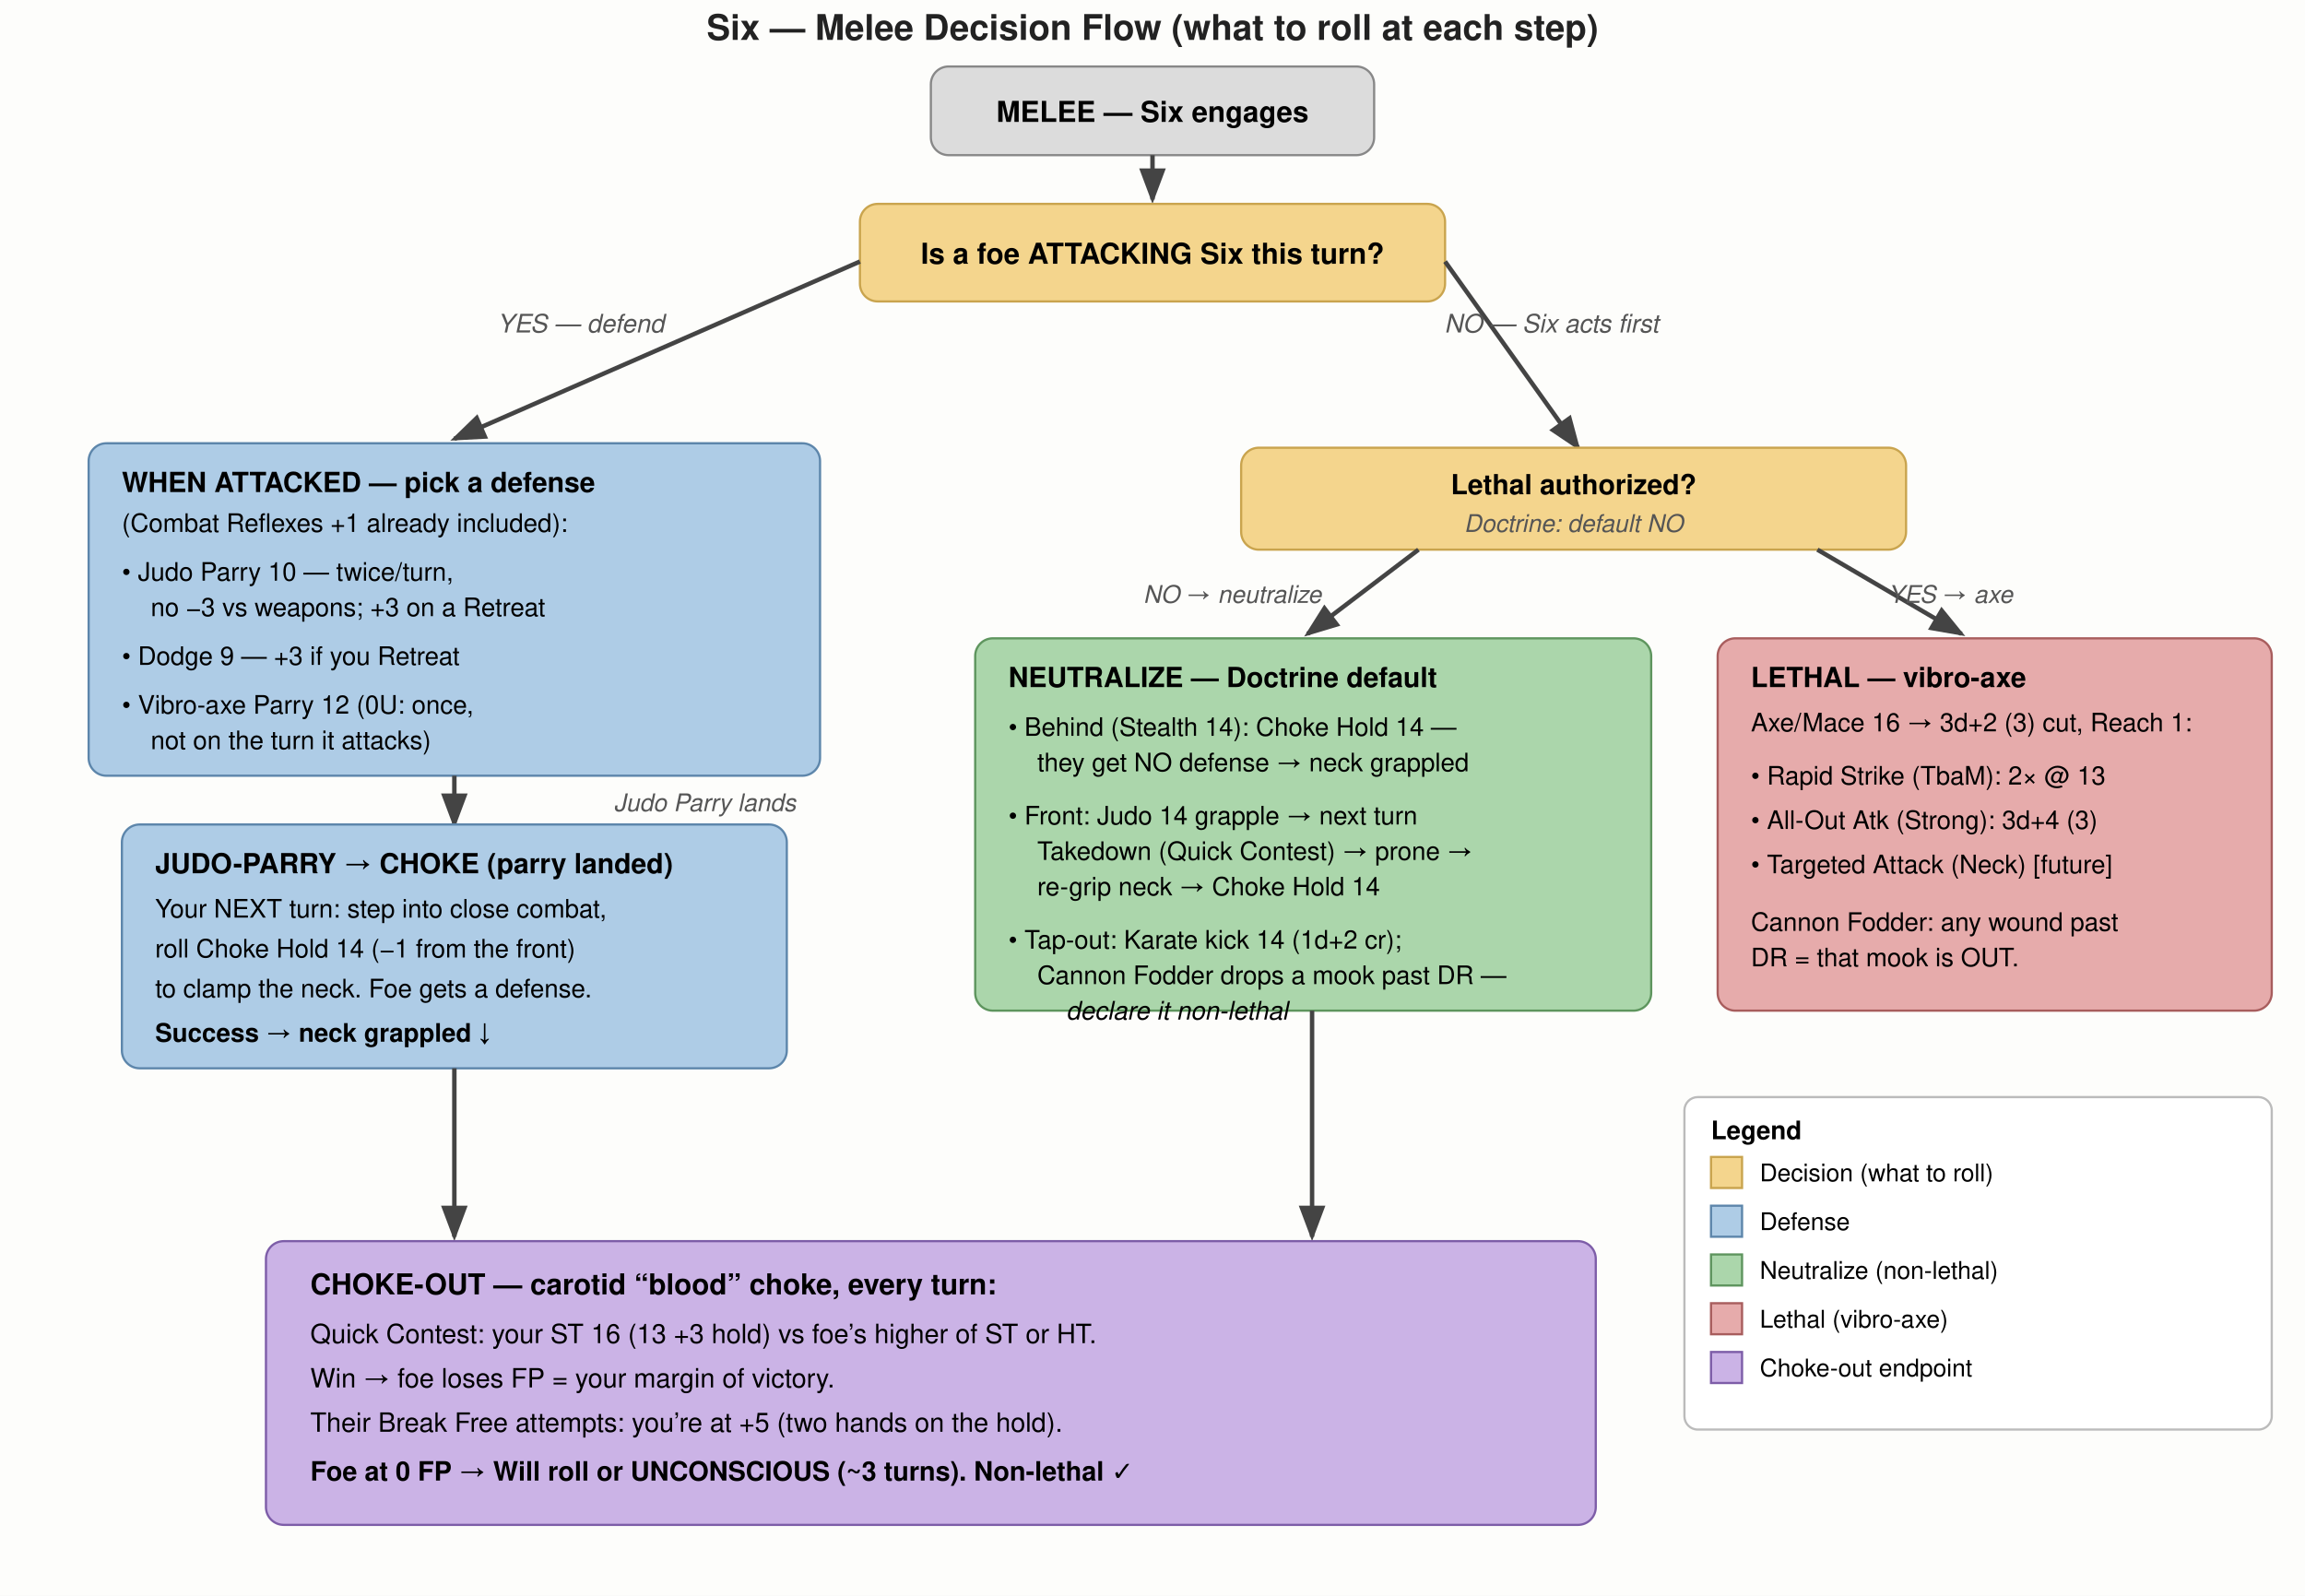
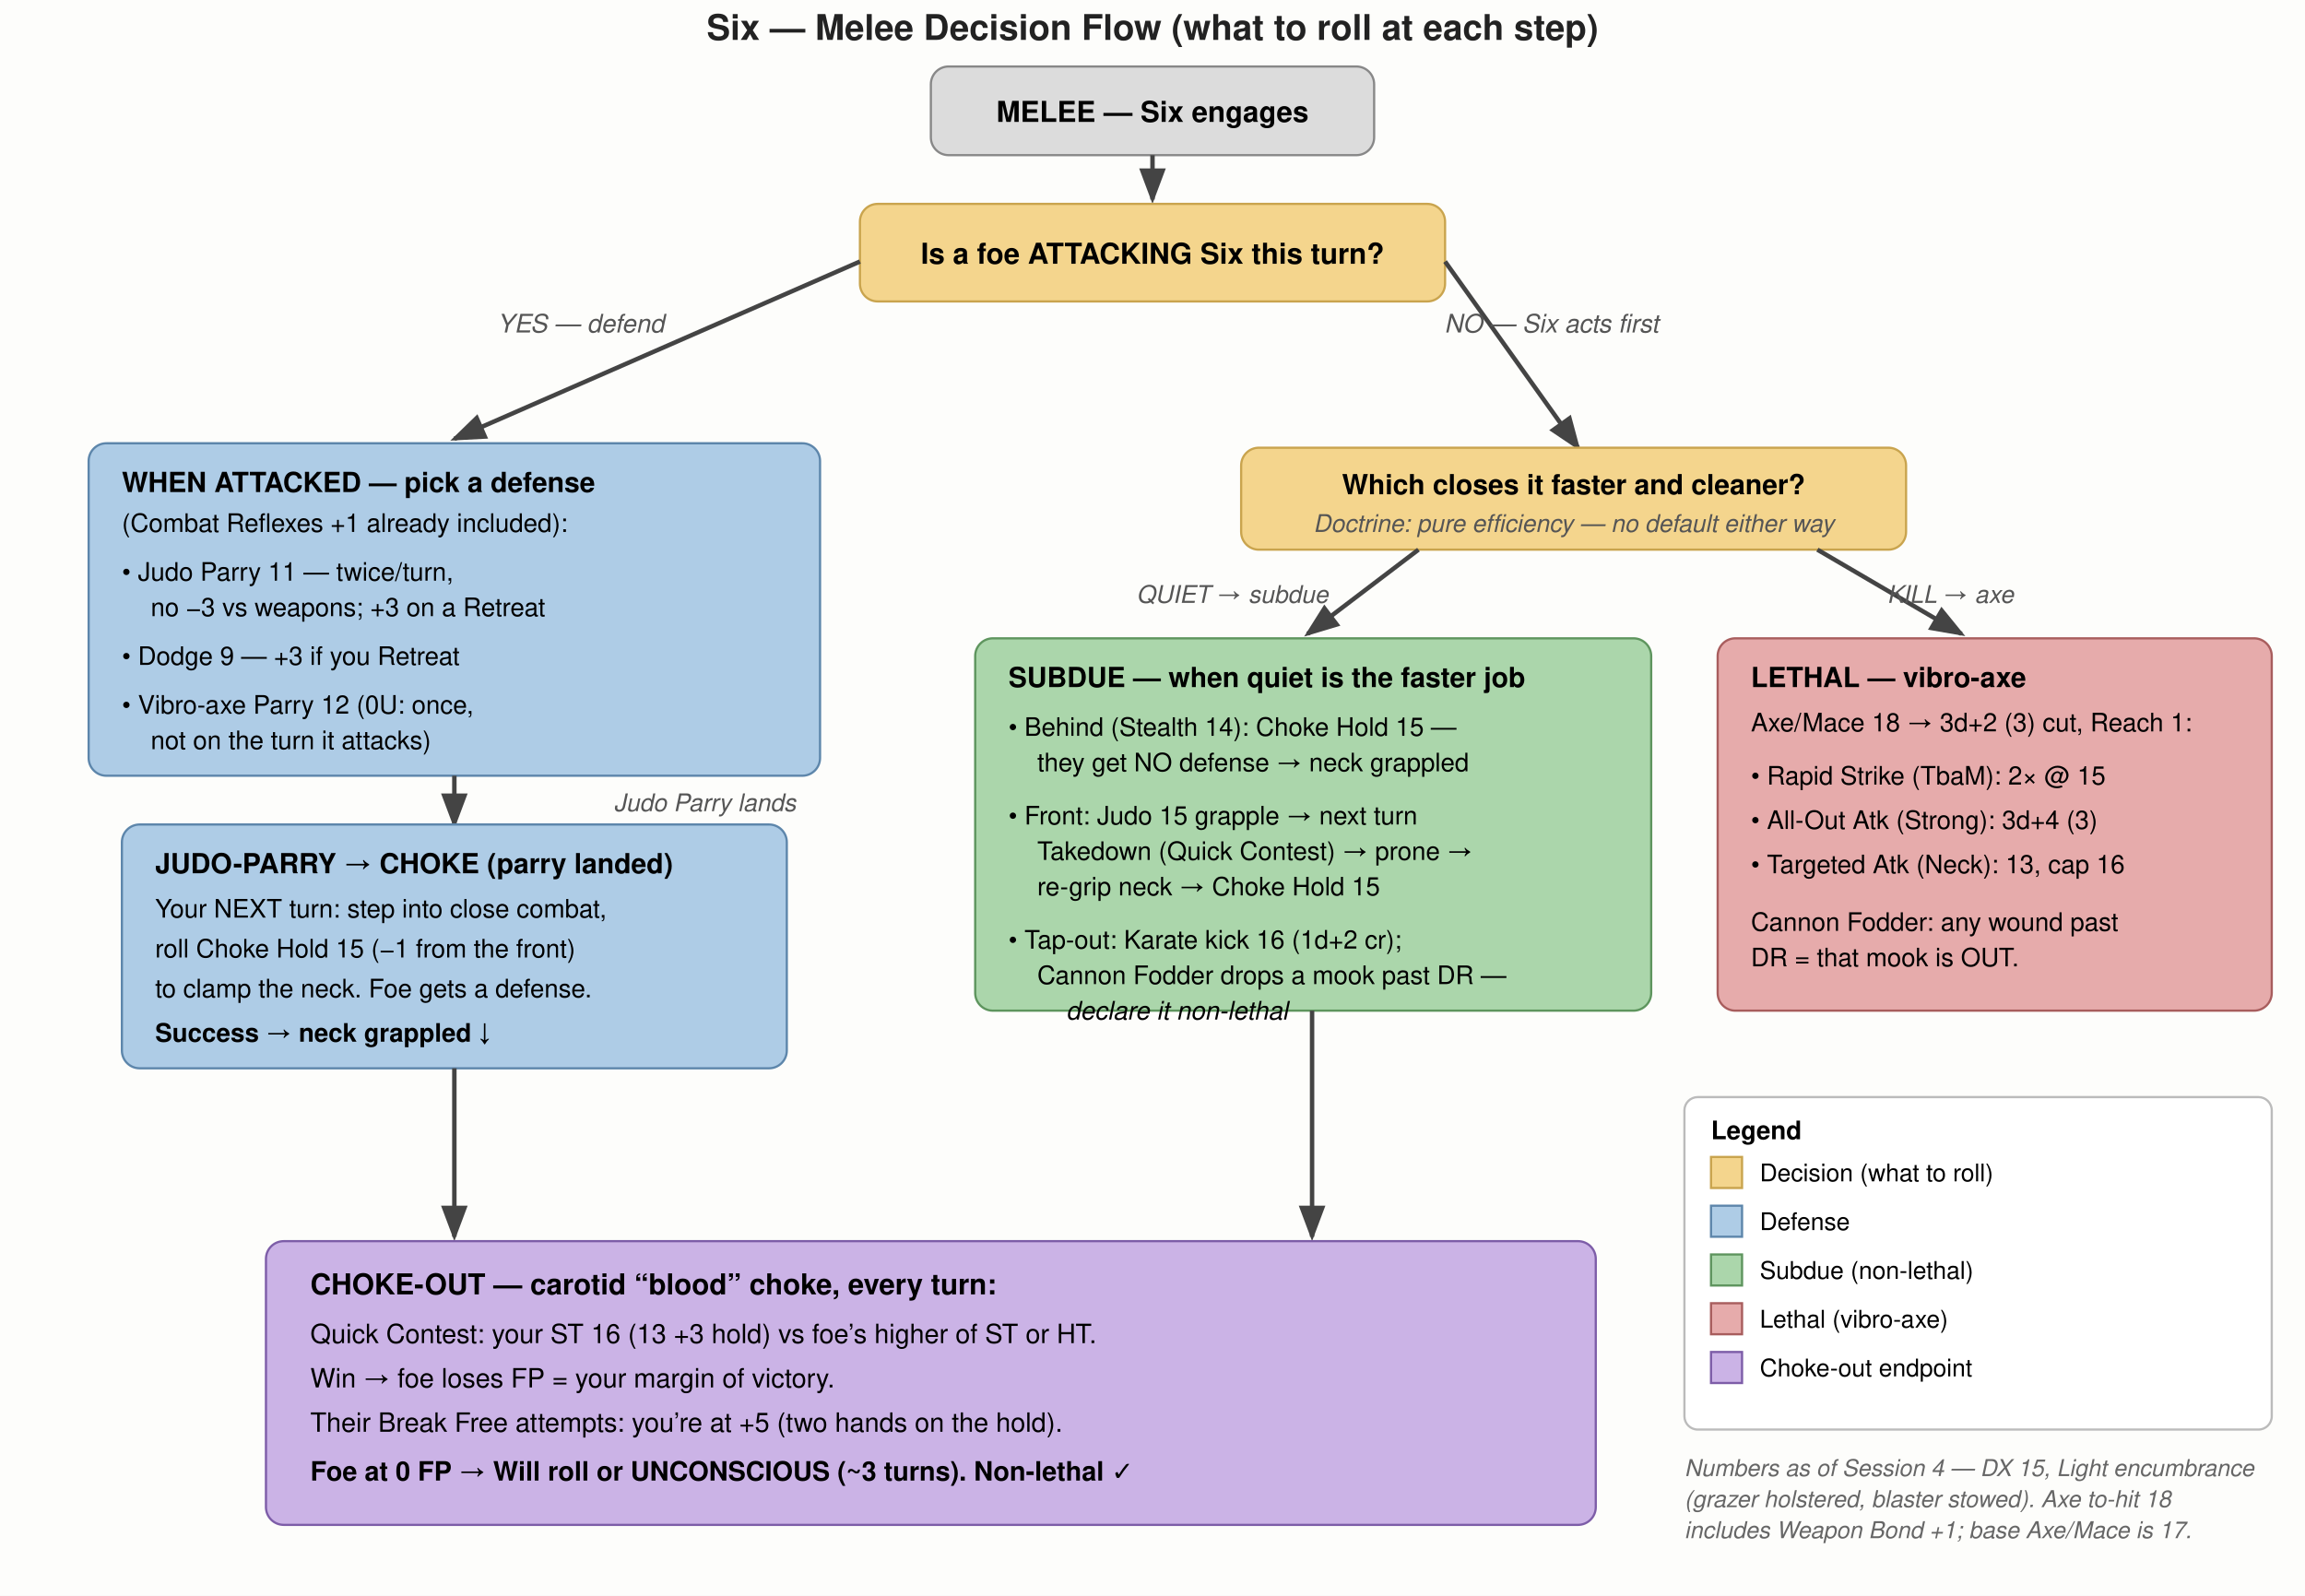
<svg xmlns="http://www.w3.org/2000/svg" viewBox="0 0 1040 720" font-family="Helvetica, Arial, sans-serif">
  <defs>
    <marker id="arrow" markerWidth="10" markerHeight="10" refX="7" refY="3" orient="auto" markerUnits="strokeWidth">
      <path d="M0,0 L8,3 L0,6 Z" fill="#444" />
    </marker>
  </defs>
  <rect width="1040" height="720" fill="#fdfdfb" />
  <text x="520" y="18" text-anchor="middle" font-size="16" font-weight="bold" fill="#222">Six — Melee Decision Flow (what to roll at each step)</text>
  <rect x="420" y="30" width="200" height="40" rx="8" fill="#dcdcdc" stroke="#888" />
  <text x="520" y="55" text-anchor="middle" font-size="13" font-weight="bold">MELEE — Six engages</text>
  <line x1="520" y1="70" x2="520" y2="90" stroke="#444" stroke-width="2" marker-end="url(#arrow)" />
  <rect x="388" y="92" width="264" height="44" rx="8" fill="#f4d58d" stroke="#c9a44e" />
  <text x="520" y="119" text-anchor="middle" font-size="13" font-weight="bold">Is a foe ATTACKING Six this turn?</text>
  <path d="M 388 118 L 205 198" fill="none" stroke="#444" stroke-width="2" marker-end="url(#arrow)" />
  <text x="262" y="150" text-anchor="middle" font-size="11.5" font-style="italic" fill="#555">YES — defend</text>
  <path d="M 652 118 L 712 202" fill="none" stroke="#444" stroke-width="2" marker-end="url(#arrow)" />
  <text x="700" y="150" text-anchor="middle" font-size="11.5" font-style="italic" fill="#555">NO — Six acts first</text>
  <rect x="40" y="200" width="330" height="150" rx="8" fill="#aecce6" stroke="#5d86ab" />
  <text x="55" y="222" font-size="12.5" font-weight="bold">WHEN ATTACKED — pick a defense</text>
  <text x="55" y="240" font-size="11.5">(Combat Reflexes +1 already included):</text>
-   <text x="55" y="262" font-size="11.5">• Judo Parry 10 — twice/turn,</text>
+   <text x="55" y="262" font-size="11.5">• Judo Parry 11 — twice/turn,</text>
  <text x="68" y="278" font-size="11.5">no −3 vs weapons; +3 on a Retreat</text>
  <text x="55" y="300" font-size="11.5">• Dodge 9 — +3 if you Retreat</text>
  <text x="55" y="322" font-size="11.5">• Vibro-axe Parry 12 (0U: once,</text>
  <text x="68" y="338" font-size="11.5">not on the turn it attacks)</text>
  <line x1="205" y1="350" x2="205" y2="372" stroke="#444" stroke-width="2" marker-end="url(#arrow)" />
  <text x="318" y="366" text-anchor="middle" font-size="11" font-style="italic" fill="#555">Judo Parry lands</text>
  <rect x="55" y="372" width="300" height="110" rx="8" fill="#aecce6" stroke="#5d86ab" />
  <text x="70" y="394" font-size="12.5" font-weight="bold">JUDO-PARRY → CHOKE (parry landed)</text>
  <text x="70" y="414" font-size="11.5">Your NEXT turn: step into close combat,</text>
-   <text x="70" y="432" font-size="11.5">roll Choke Hold 14 (−1 from the front)</text>
+   <text x="70" y="432" font-size="11.5">roll Choke Hold 15 (−1 from the front)</text>
  <text x="70" y="450" font-size="11.5">to clamp the neck. Foe gets a defense.</text>
  <text x="70" y="470" font-size="11.5" font-weight="bold">Success → neck grappled ↓</text>
  <line x1="205" y1="482" x2="205" y2="558" stroke="#444" stroke-width="2" marker-end="url(#arrow)" />
  <rect x="560" y="202" width="300" height="46" rx="8" fill="#f4d58d" stroke="#c9a44e" />
-   <text x="710" y="223" text-anchor="middle" font-size="12.5" font-weight="bold">Lethal authorized?</text>
-   <text x="710" y="240" text-anchor="middle" font-size="11" font-style="italic" fill="#555">Doctrine: default NO</text>
+   <text x="710" y="223" text-anchor="middle" font-size="12.5" font-weight="bold">Which closes it faster and cleaner?</text>
+   <text x="710" y="240" text-anchor="middle" font-size="11" font-style="italic" fill="#555">Doctrine: pure efficiency — no default either way</text>
  <path d="M 640 248 L 590 286" fill="none" stroke="#444" stroke-width="2" marker-end="url(#arrow)" />
-   <text x="556" y="272" text-anchor="middle" font-size="11" font-style="italic" fill="#555">NO → neutralize</text>
+   <text x="556" y="272" text-anchor="middle" font-size="11" font-style="italic" fill="#555">QUIET → subdue</text>
  <path d="M 820 248 L 885 286" fill="none" stroke="#444" stroke-width="2" marker-end="url(#arrow)" />
-   <text x="880" y="272" text-anchor="middle" font-size="11" font-style="italic" fill="#555">YES → axe</text>
+   <text x="880" y="272" text-anchor="middle" font-size="11" font-style="italic" fill="#555">KILL → axe</text>
  <rect x="440" y="288" width="305" height="168" rx="8" fill="#abd6ab" stroke="#5e955e" />
-   <text x="455" y="310" font-size="12.5" font-weight="bold">NEUTRALIZE — Doctrine default</text>
-   <text x="455" y="332" font-size="11.5">• Behind (Stealth 14): Choke Hold 14 —</text>
+   <text x="455" y="310" font-size="12.5" font-weight="bold">SUBDUE — when quiet is the faster job</text>
+   <text x="455" y="332" font-size="11.5">• Behind (Stealth 14): Choke Hold 15 —</text>
  <text x="468" y="348" font-size="11.5">they get NO defense → neck grappled</text>
-   <text x="455" y="372" font-size="11.5">• Front: Judo 14 grapple → next turn</text>
+   <text x="455" y="372" font-size="11.5">• Front: Judo 15 grapple → next turn</text>
  <text x="468" y="388" font-size="11.5">Takedown (Quick Contest) → prone →</text>
-   <text x="468" y="404" font-size="11.5">re-grip neck → Choke Hold 14</text>
-   <text x="455" y="428" font-size="11.5">• Tap-out: Karate kick 14 (1d+2 cr);</text>
+   <text x="468" y="404" font-size="11.5">re-grip neck → Choke Hold 15</text>
+   <text x="455" y="428" font-size="11.5">• Tap-out: Karate kick 16 (1d+2 cr);</text>
  <text x="468" y="444" font-size="11.5">Cannon Fodder drops a mook past DR —</text>
  <text x="481" y="460" font-size="11.5" font-style="italic">declare it non-lethal</text>
  <line x1="592" y1="456" x2="592" y2="558" stroke="#444" stroke-width="2" marker-end="url(#arrow)" />
  <rect x="775" y="288" width="250" height="168" rx="8" fill="#e6abab" stroke="#a85d5d" />
  <text x="790" y="310" font-size="12.5" font-weight="bold">LETHAL — vibro-axe</text>
-   <text x="790" y="330" font-size="11.5">Axe/Mace 16 → 3d+2 (3) cut, Reach 1:</text>
-   <text x="790" y="354" font-size="11.5">• Rapid Strike (TbaM): 2× @ 13</text>
+   <text x="790" y="330" font-size="11.5">Axe/Mace 18 → 3d+2 (3) cut, Reach 1:</text>
+   <text x="790" y="354" font-size="11.5">• Rapid Strike (TbaM): 2× @ 15</text>
  <text x="790" y="374" font-size="11.5">• All-Out Atk (Strong): 3d+4 (3)</text>
-   <text x="790" y="394" font-size="11.5">• Targeted Attack (Neck) [future]</text>
+   <text x="790" y="394" font-size="11.5">• Targeted Atk (Neck): 13, cap 16</text>
  <text x="790" y="420" font-size="11.5">Cannon Fodder: any wound past</text>
  <text x="790" y="436" font-size="11.5">DR = that mook is OUT.</text>
  <rect x="120" y="560" width="600" height="128" rx="8" fill="#cbb3e6" stroke="#7d5da8" />
  <text x="140" y="584" font-size="13" font-weight="bold">CHOKE-OUT — carotid “blood” choke, every turn:</text>
  <text x="140" y="606" font-size="12">Quick Contest: your ST 16 (13 +3 hold) vs foe’s higher of ST or HT.</text>
  <text x="140" y="626" font-size="12">Win → foe loses FP = your margin of victory.</text>
  <text x="140" y="646" font-size="12">Their Break Free attempts: you’re at +5 (two hands on the hold).</text>
  <text x="140" y="668" font-size="12" font-weight="bold">Foe at 0 FP → Will roll or UNCONSCIOUS (~3 turns).  Non-lethal ✓</text>
  <rect x="760" y="495" width="265" height="150" rx="6" fill="#ffffff" stroke="#bbb" />
  <text x="772" y="514" font-size="11.5" font-weight="bold">Legend</text>
  <rect x="772" y="522" width="14" height="14" fill="#f4d58d" stroke="#c9a44e" />
  <text x="794" y="533" font-size="11">Decision (what to roll)</text>
  <rect x="772" y="544" width="14" height="14" fill="#aecce6" stroke="#5d86ab" />
  <text x="794" y="555" font-size="11">Defense</text>
  <rect x="772" y="566" width="14" height="14" fill="#abd6ab" stroke="#5e955e" />
-   <text x="794" y="577" font-size="11">Neutralize (non-lethal)</text>
+   <text x="794" y="577" font-size="11">Subdue (non-lethal)</text>
  <rect x="772" y="588" width="14" height="14" fill="#e6abab" stroke="#a85d5d" />
  <text x="794" y="599" font-size="11">Lethal (vibro-axe)</text>
  <rect x="772" y="610" width="14" height="14" fill="#cbb3e6" stroke="#7d5da8" />
  <text x="794" y="621" font-size="11">Choke-out endpoint</text>
+   <text x="760" y="666" font-size="10.5" font-style="italic" fill="#666">Numbers as of Session 4 — DX 15, Light encumbrance</text>
+   <text x="760" y="680" font-size="10.5" font-style="italic" fill="#666">(grazer holstered, blaster stowed). Axe to-hit 18</text>
+   <text x="760" y="694" font-size="10.5" font-style="italic" fill="#666">includes Weapon Bond +1; base Axe/Mace is 17.</text>
</svg>
